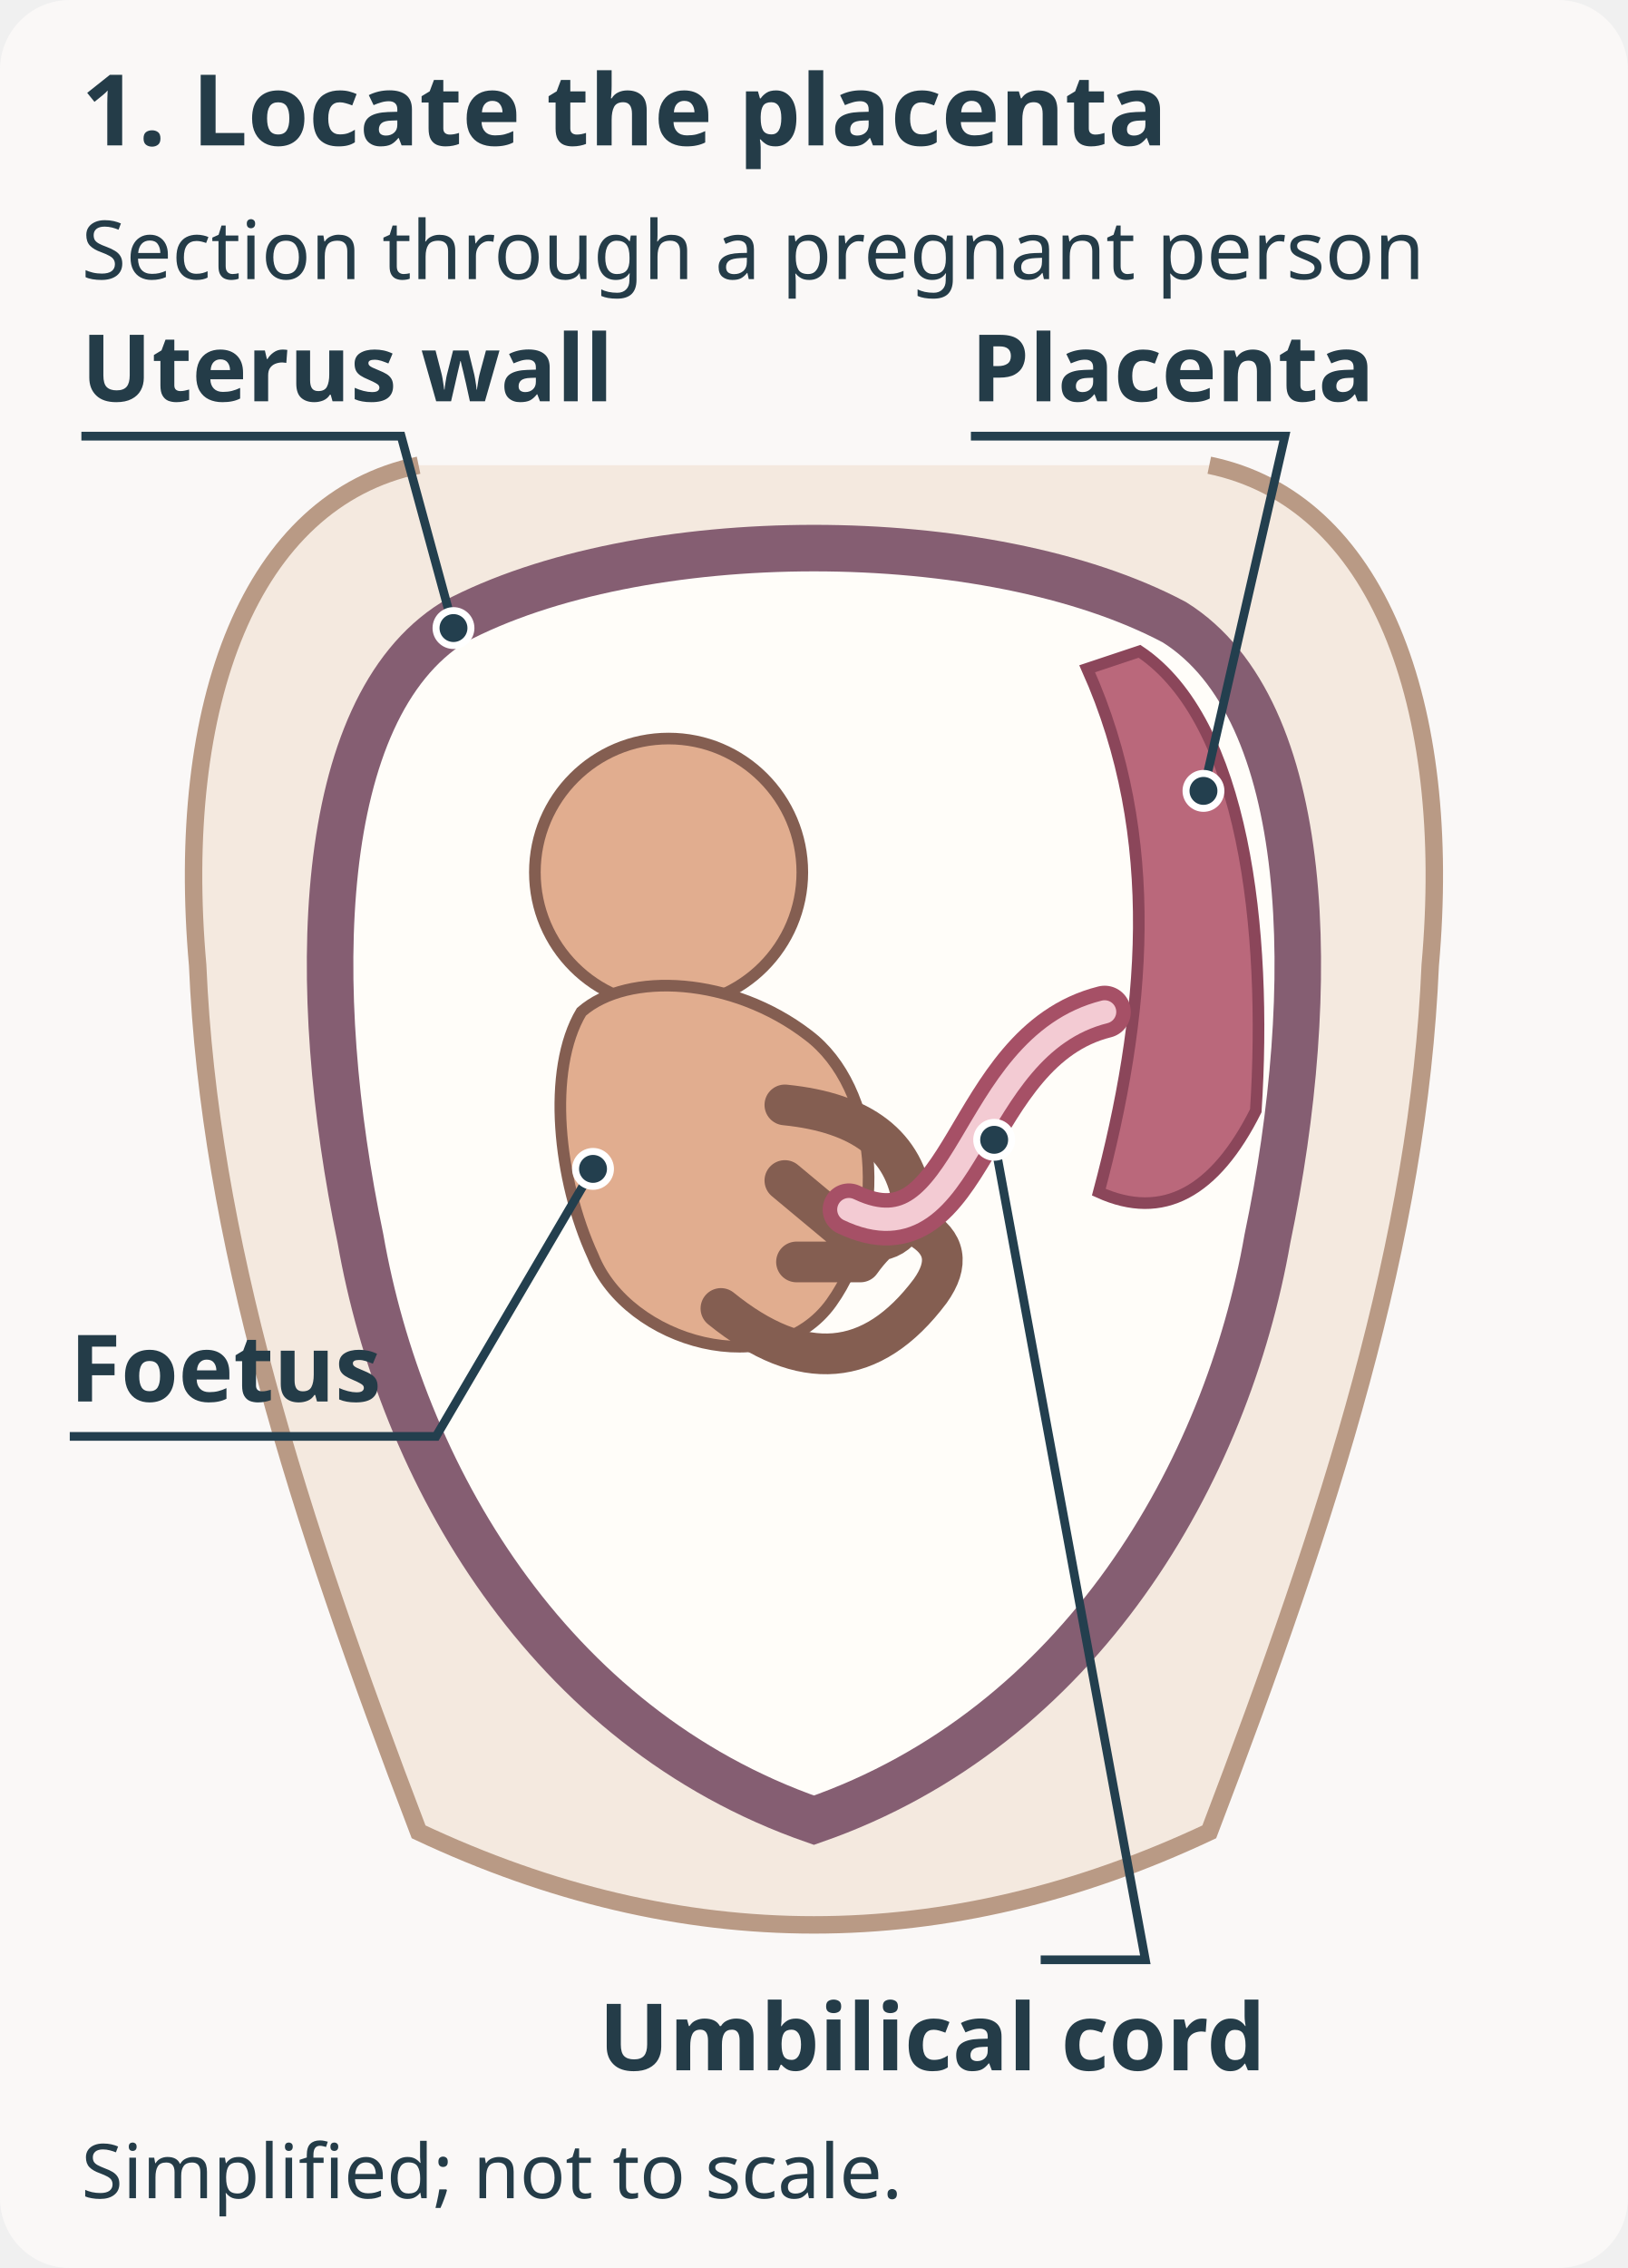
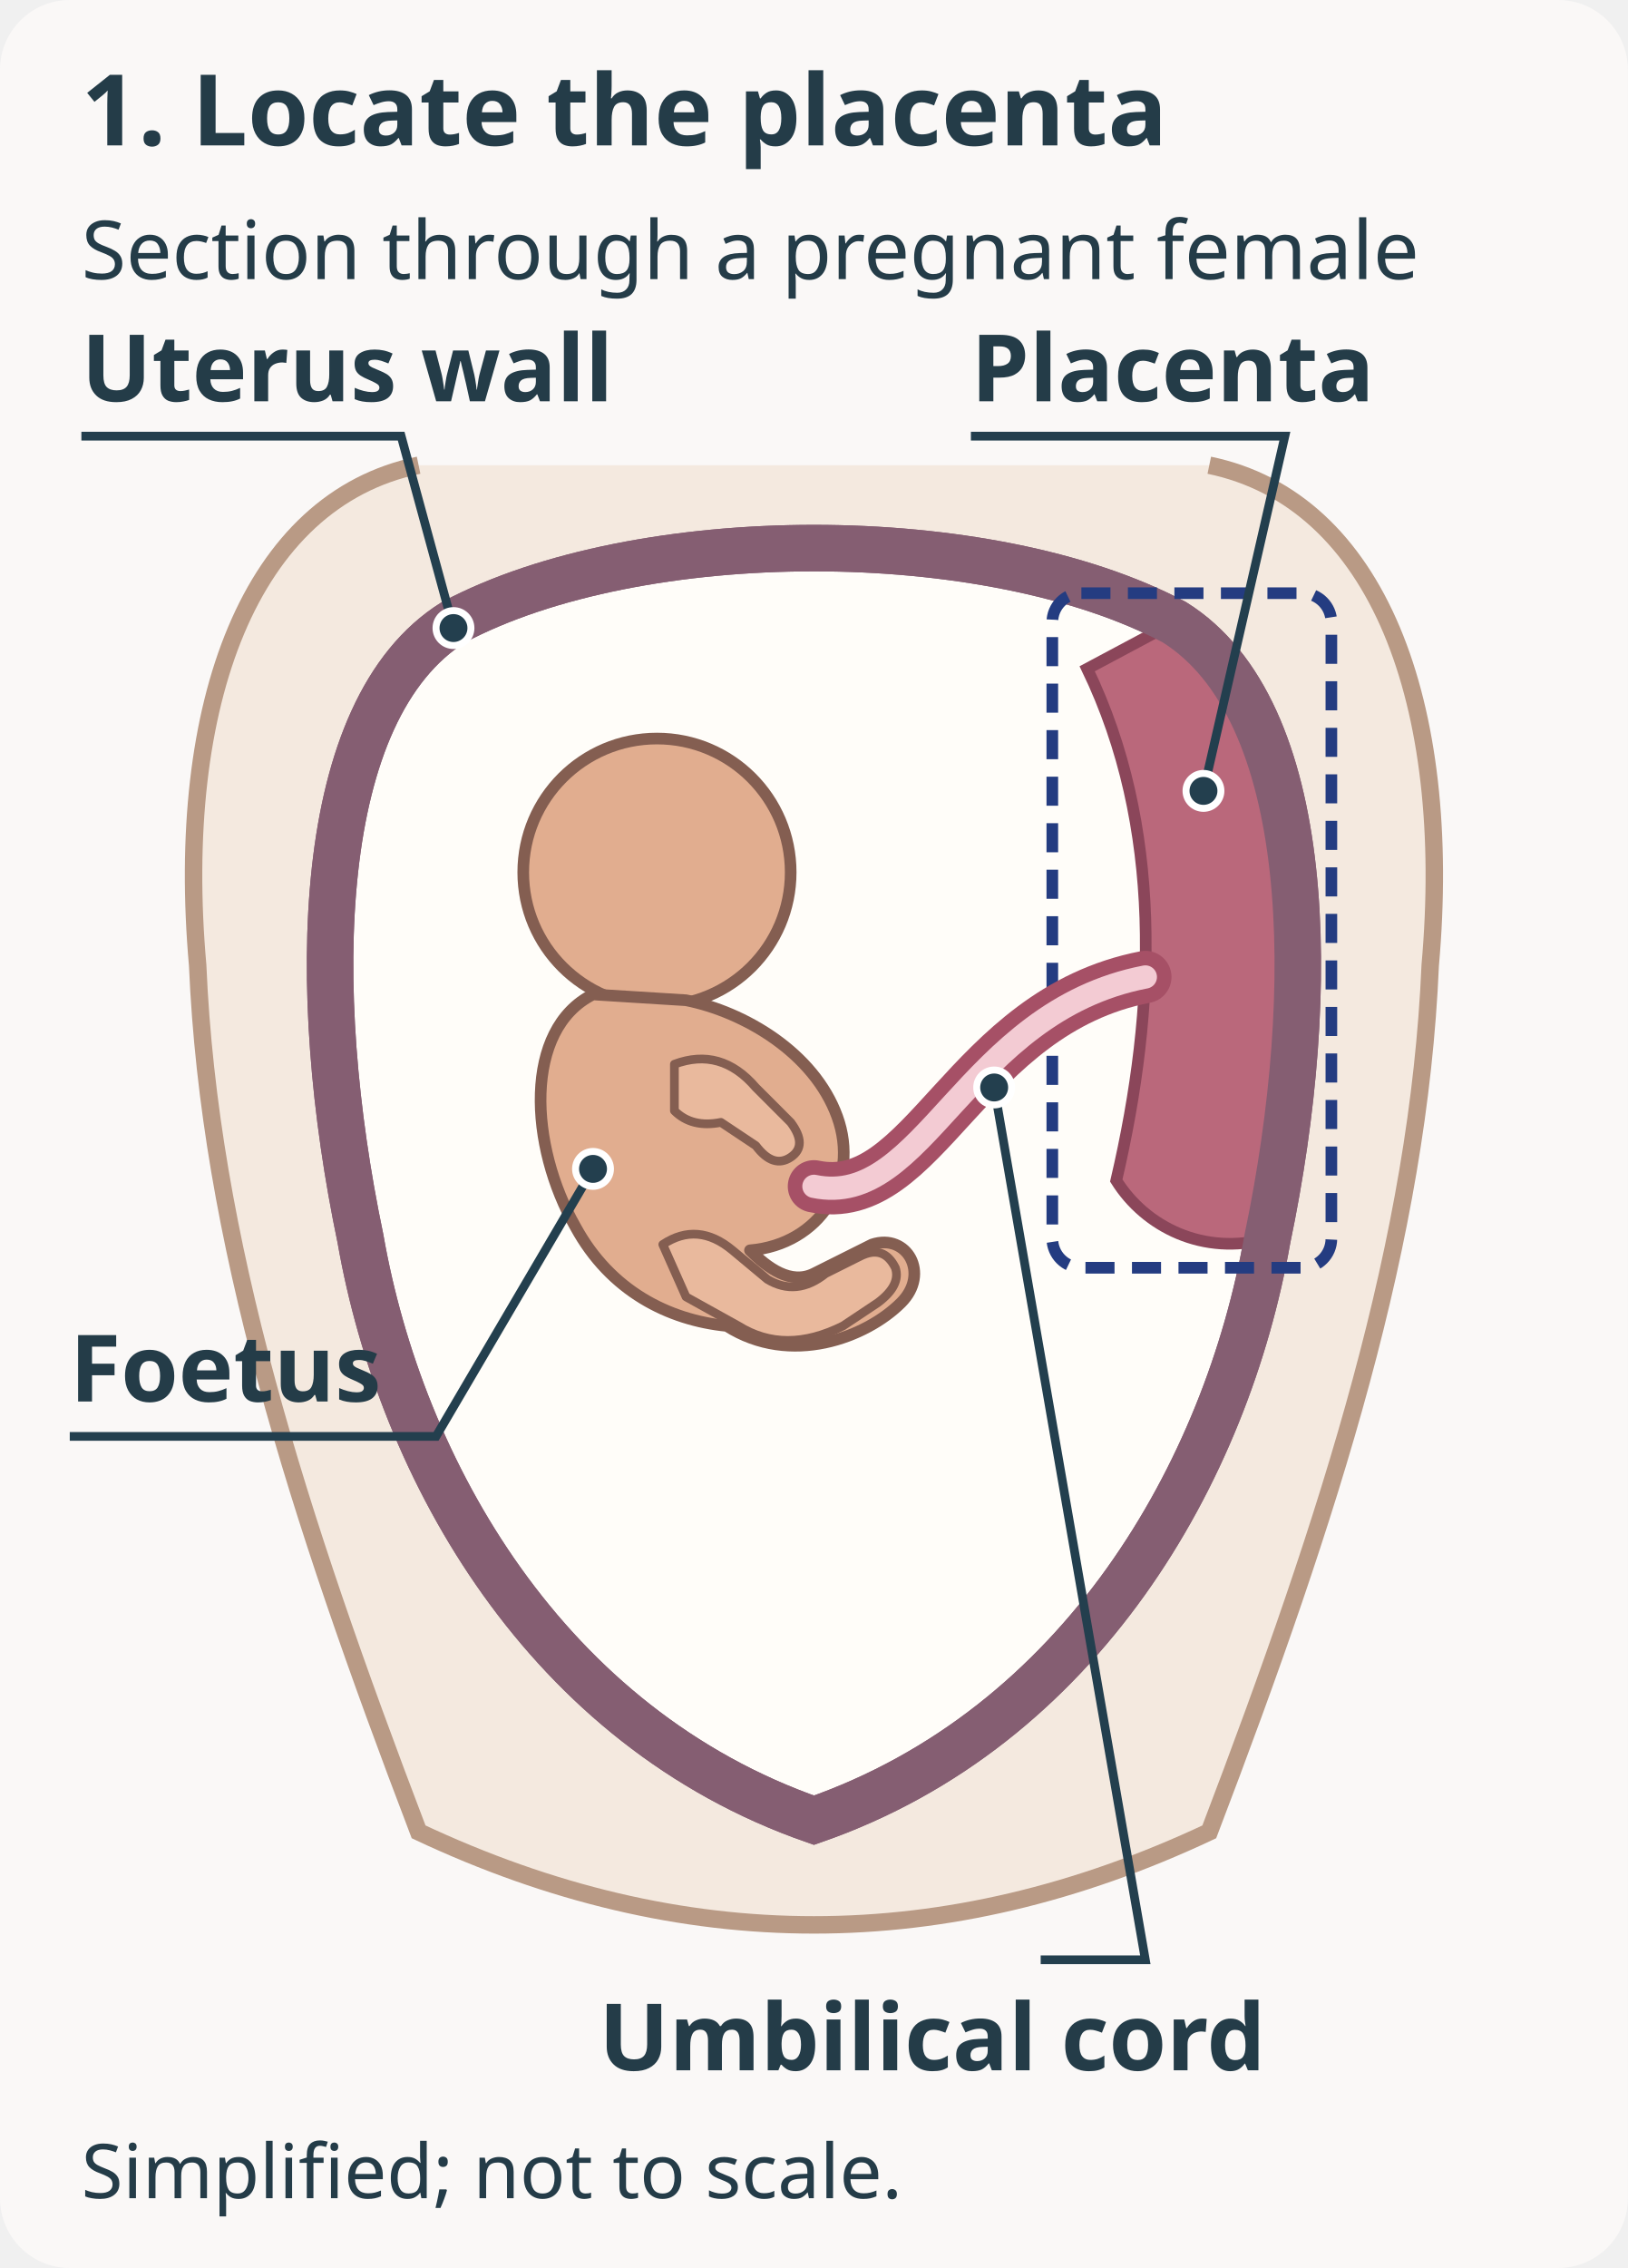
<svg xmlns="http://www.w3.org/2000/svg" width="280" height="390" viewBox="0 0 280 390" role="img" aria-labelledby="title desc">
  <rect width="280" height="390" rx="12" fill="#faf8f7" />
  <g font-family="system-ui,sans-serif" fill="#243c48">
    <text x="14" y="25" font-size="17" font-weight="700">1. Locate the placenta</text>
-     <text x="14" y="48" font-size="14">Section through a pregnant person</text>
+     <text x="14" y="48" font-size="14">Section through a pregnant female</text>
    <path d="M72 80 C43 86 30 121 34 166 C36 213 51 260 72 315 Q140 347 208 315 C229 260 244 213 246 166 C250 121 237 86 208 80" fill="#f4e9df" stroke="#b99a85" stroke-width="3" />
    <path d="M78 107 C54 122 53 170 62 213 C69 253 94 297 140 313 C186 297 211 253 218 213 C227 170 226 122 202 107 C170 90 110 90 78 107Z" fill="#fffdf9" stroke="#855e72" stroke-width="8" />
-     <path d="M196 112 C214 124 218 160 216 191 C209 205 200 210 189 205 C197 175 200 144 187 115Z" fill="#ba687b" stroke="#8b465a" stroke-width="2" />
-     <circle cx="115" cy="150" r="23" fill="#e1ad8f" stroke="#845e51" stroke-width="2" />
-     <path d="M100 174 C108 167 126 168 139 178 C151 187 153 210 143 224 C133 238 108 231 102 216 C96 203 94 184 100 174Z" fill="#e1ad8f" stroke="#845e51" stroke-width="2" />
-     <path d="M135 190 Q155 192 157 207 Q155 215 147 213 L135 203 M124 225 Q145 242 160 222 Q165 215 158 211 Q153 210 148 217 L137 217" fill="none" stroke="#845e51" stroke-width="7" stroke-linecap="round" stroke-linejoin="round" />
-     <path d="M146 208 C167 218 166 180 190 174" fill="none" stroke="#a65066" stroke-width="9" stroke-linecap="round" />
-     <path d="M146 208 C167 218 166 180 190 174" fill="none" stroke="#f3cbd3" stroke-width="4" stroke-linecap="round" />
+     <path d="M202 107 C226 122 227 170 218 213 C207 216 197 211 192 203 C199 173 200 142 187 115Z" fill="#ba687b" stroke="#8b465a" stroke-width="2" />
+     <path d="M78 107 C54 122 53 170 62 213 C69 253 94 297 140 313 C186 297 211 253 218 213 C227 170 226 122 202 107 C170 90 110 90 78 107Z" fill="none" stroke="#855e72" stroke-width="8" />
+     <rect x="181" y="102" width="48" height="116" rx="5" fill="none" stroke="#243c81" stroke-width="2" stroke-dasharray="5 3" />
+     <circle cx="113" cy="150" r="23" fill="#e1ad8f" stroke="#845e51" stroke-width="2" />
+     <path d="M102 171 C90 177 91 197 99 211 C105 222 115 227 125 228 C136 235 149 230 155 224 C160 219 156 212 150 214 L140 219 C136 221 132 218 129 215 C141 214 148 203 144 192 C140 181 128 174 118 172Z" fill="#e1ad8f" stroke="#845e51" stroke-width="2" stroke-linejoin="round" />
+     <path d="M116 183 Q124 180 130 187 L136 193 Q139 197 136 199 Q133 201 130 197 L124 193 Q119 194 116 191Z" fill="#e9b99d" stroke="#845e51" stroke-width="1.5" stroke-linejoin="round" />
+     <path d="M114 214 Q120 210 126 215 L132 220 Q137 223 142 219 L148 216 Q152 214 154 218 Q155 221 151 224 L145 228 Q135 233 127 228 L118 223Z" fill="#e9b99d" stroke="#845e51" stroke-width="1.5" stroke-linejoin="round" />
+     <path d="M140 204 C159 208 166 174 197 168" fill="none" stroke="#a65066" stroke-width="9" stroke-linecap="round" />
+     <path d="M140 204 C159 208 166 174 197 168" fill="none" stroke="#f3cbd3" stroke-width="4" stroke-linecap="round" />
    <g fill="none" stroke="#233f4e" stroke-width="1.5">
      <path d="M14 75 H69 L78 108" />
      <path d="M167 75 H221 L207 136" />
      <path d="M12 247 H75 L102 201" />
-       <path d="M179 337 H197 L171 196" />
+       <path d="M179 337 H197 L171 187" />
    </g>
    <g fill="#233f4e" stroke="#fff" stroke-width="1.2">
      <circle cx="78" cy="108" r="3" />
      <circle cx="207" cy="136" r="3" />
      <circle cx="102" cy="201" r="3" />
-       <circle cx="171" cy="196" r="3" />
+       <circle cx="171" cy="187" r="3" />
    </g>
    <g font-size="16" font-weight="600">
      <text x="14" y="69">Uterus wall</text>
      <text x="167" y="69">Placenta</text>
      <text x="12" y="241">Foetus</text>
      <text x="103" y="356">Umbilical cord</text>
    </g>
    <text x="14" y="378" font-size="13">Simplified; not to scale.</text>
  </g>
</svg>
